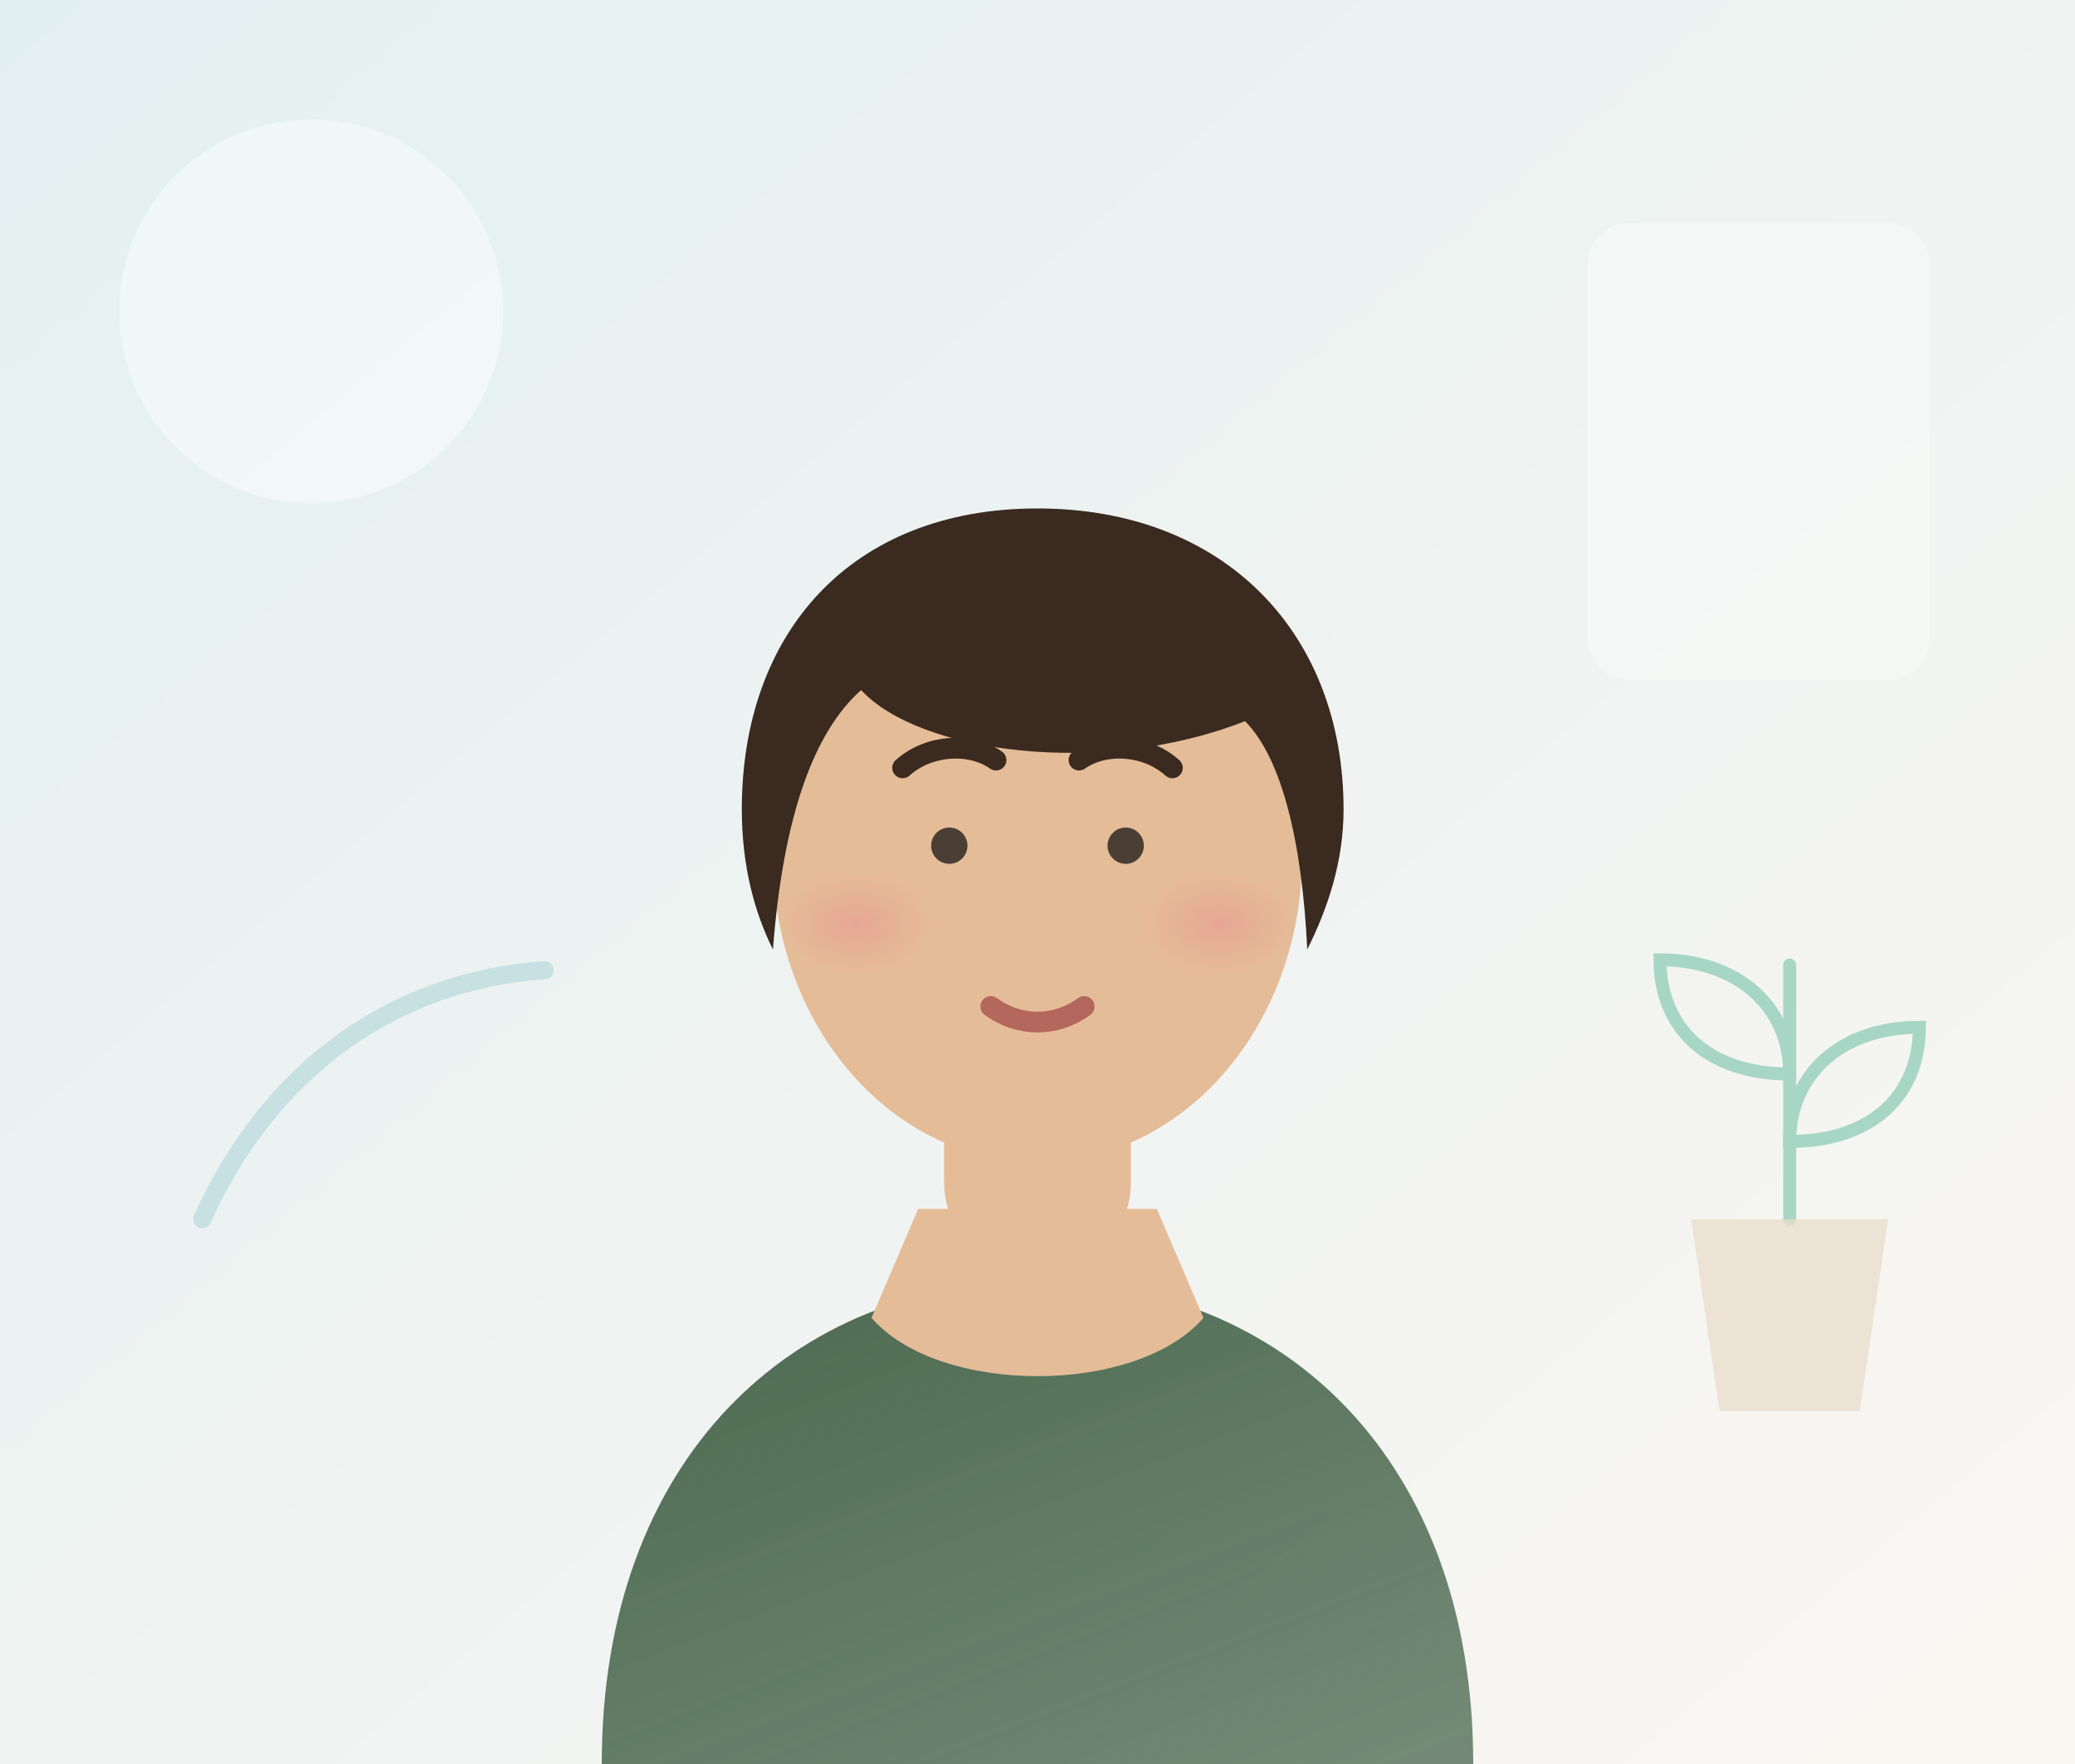
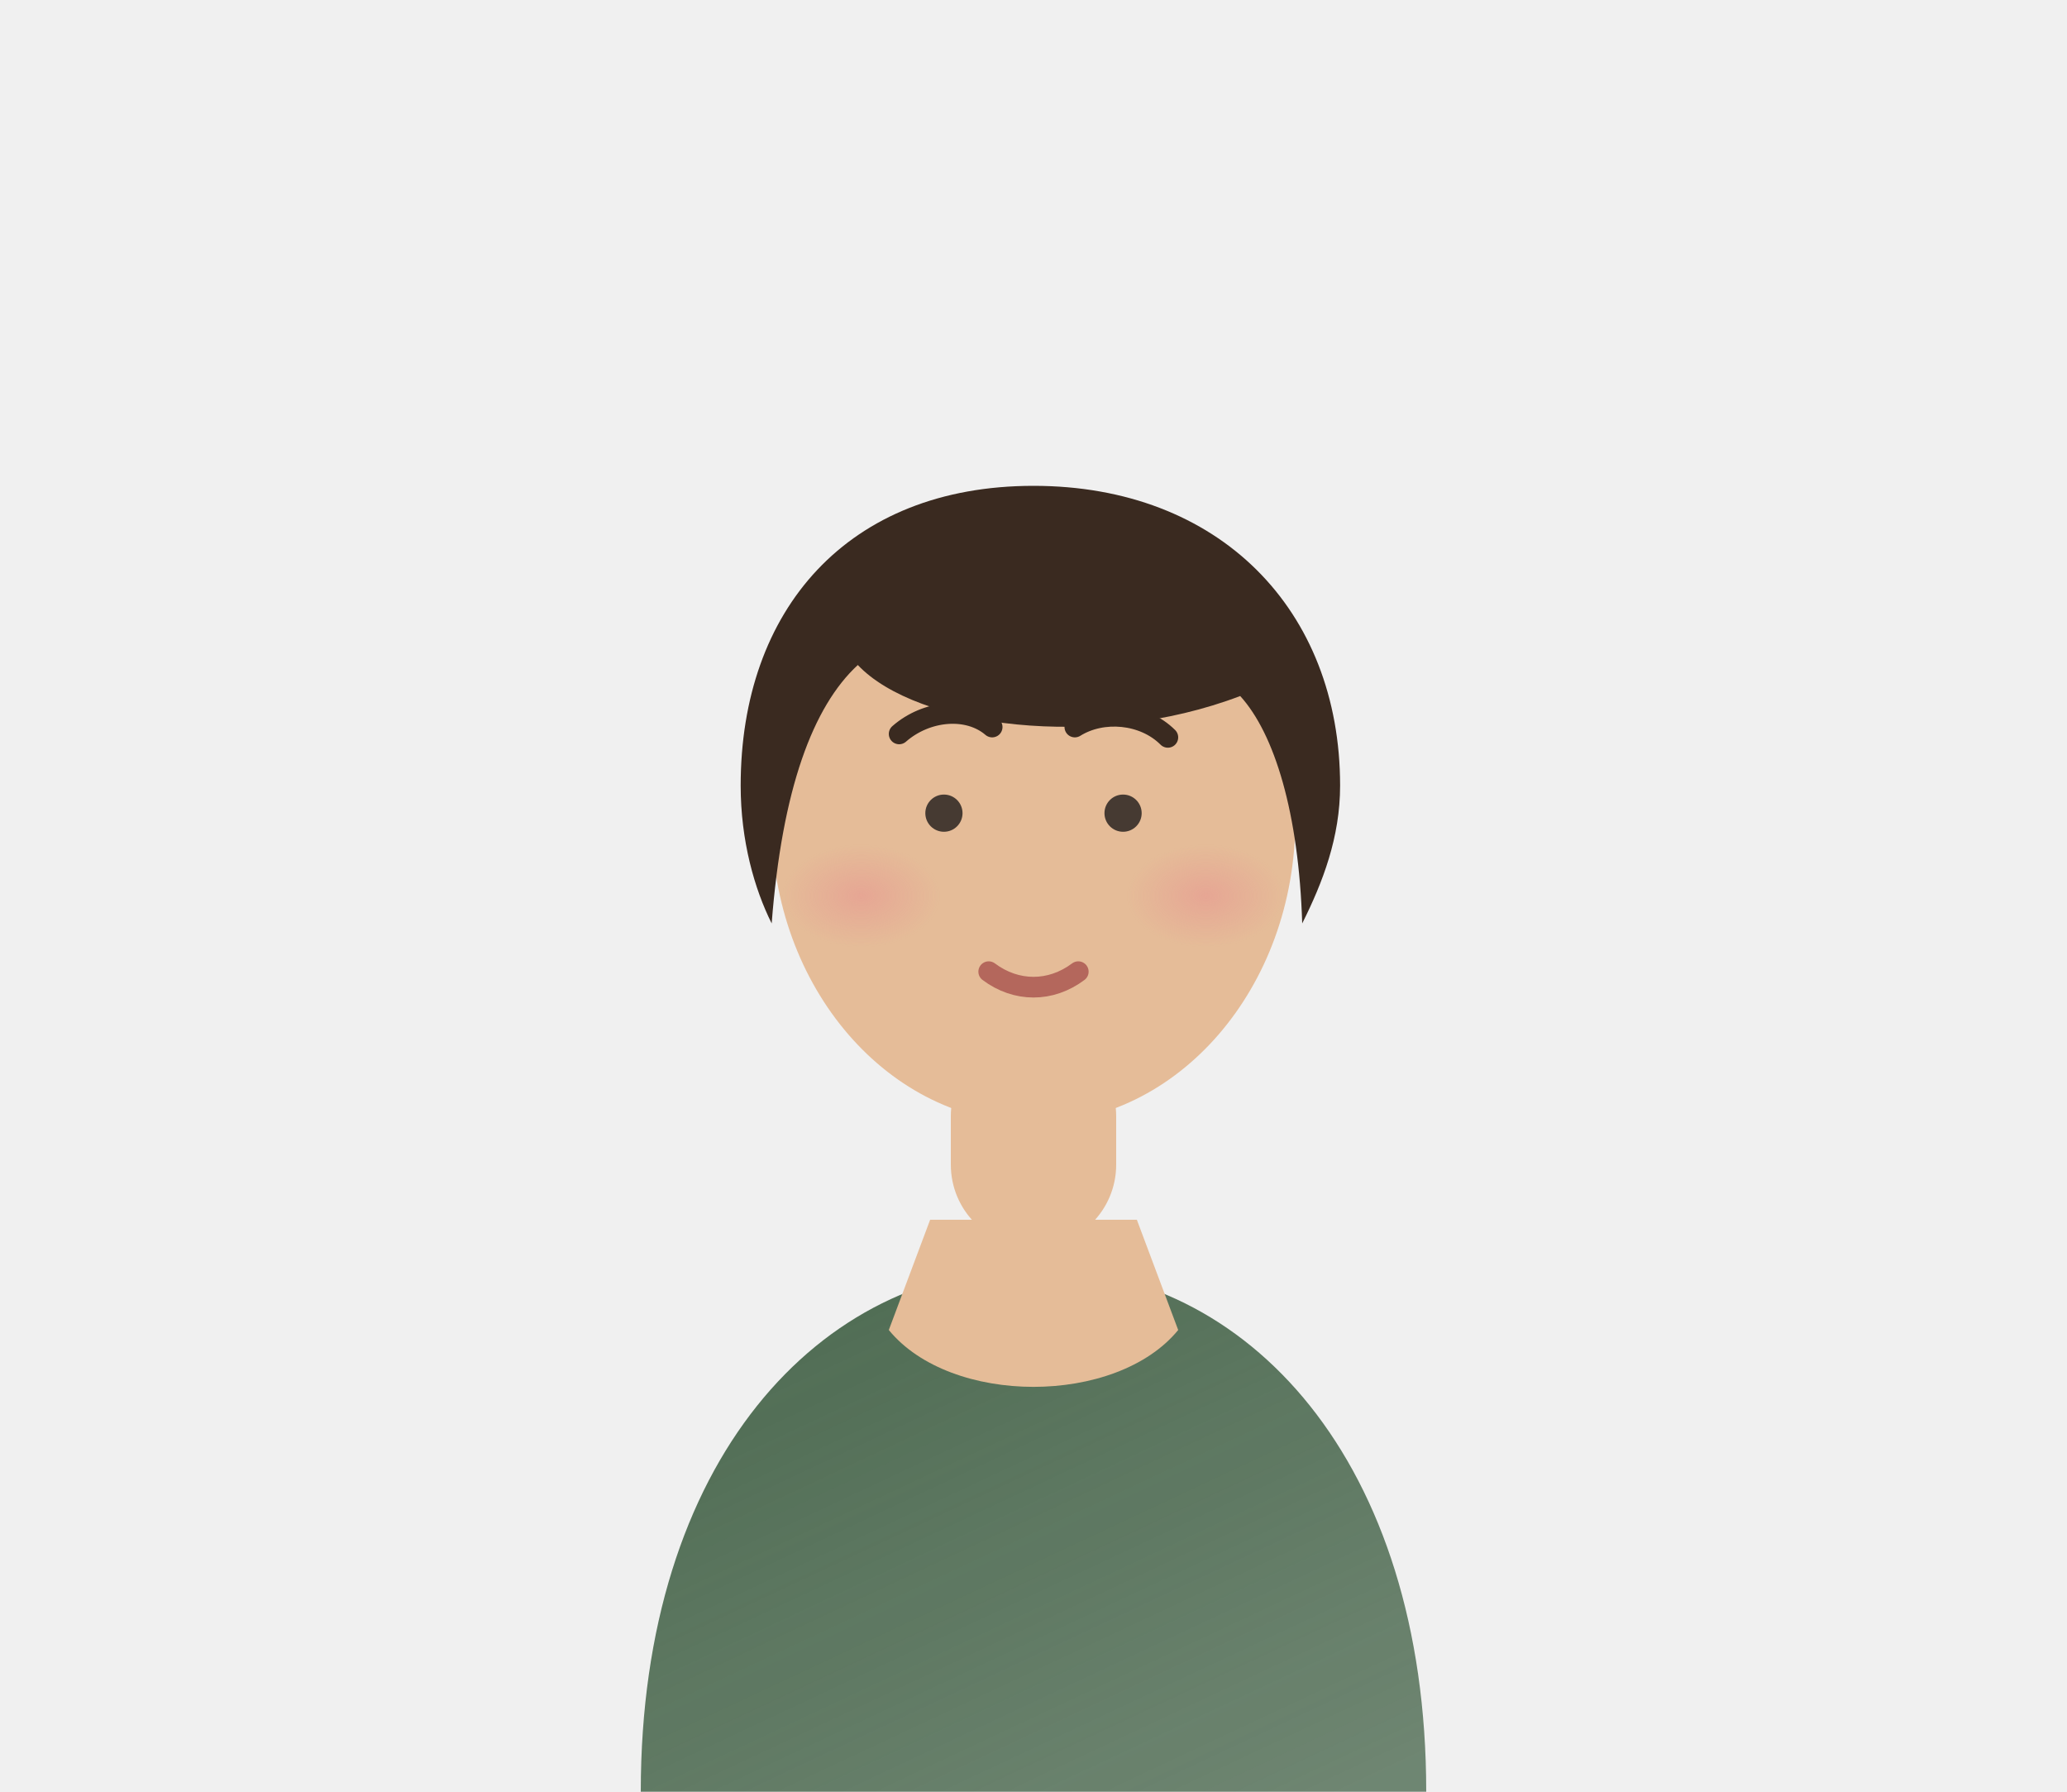
- <svg xmlns="http://www.w3.org/2000/svg" viewBox="0 0 800 680" width="800" height="680" role="img" aria-label="Portrait placeholder">
+ <svg xmlns="http://www.w3.org/2000/svg" viewBox="0 0 600 520" width="600" height="520" role="img" aria-label="Portrait placeholder">
  <defs>
-     <linearGradient id="bg" x1="0" y1="0" x2="1" y2="1">
-       <stop offset="0%" stop-color="#E3F0F1" />
-       <stop offset="100%" stop-color="#FAF6F2" />
-     </linearGradient>
    <linearGradient id="cloth" x1="0.2" y1="0" x2="0.9" y2="1">
      <stop offset="0%" stop-color="#4E6B52" />
-       <stop offset="100%" stop-color="#4E6B52" stop-opacity="0.78" />
+       <stop offset="100%" stop-color="#4E6B52" stop-opacity="0.8" />
    </linearGradient>
    <radialGradient id="cheek" cx="0.5" cy="0.5" r="0.5">
-       <stop offset="0%" stop-color="#E9728A" stop-opacity="0.28" />
+       <stop offset="0%" stop-color="#E9728A" stop-opacity="0.3" />
      <stop offset="100%" stop-color="#E9728A" stop-opacity="0" />
    </radialGradient>
  </defs>
-   <rect width="800" height="680" fill="url(#bg)" />
-   <circle cx="120" cy="120" r="74" fill="#FFFFFF" opacity="0.42" />
-   <rect x="612" y="86" width="132" height="176" rx="16" fill="#FFFFFF" opacity="0.34" />
-   <path d="M78 470c26-58 74-92 132-96" stroke="#53ABB3" stroke-opacity="0.24" stroke-width="7" fill="none" stroke-linecap="round" />
-   <g opacity="0.5" stroke="#5CB89A" stroke-width="5" fill="none" stroke-linecap="round">
-     <path d="M690 470V372" />
-     <path d="M690 414c-32 0-50-18-50-44 30 0 50 18 50 44Z" />
-     <path d="M690 440c32 0 50-18 50-44-30 0-50 18-50 44Z" />
-   </g>
-   <path d="M652 470h76l-11 74h-54Z" fill="#E9DDCB" opacity="0.75" />
-   <path d="M232 680c0-118 74-186 168-186s168 68 168 186Z" fill="url(#cloth)" />
-   <path d="M336 508c26 30 102 30 128 0l-18-42H354Z" fill="#E5BC98" />
-   <rect x="364" y="404" width="72" height="86" rx="34" fill="#E5BC98" />
-   <ellipse cx="400" cy="330" rx="102" ry="118" fill="#E5BC98" />
-   <path d="M400 196c-72 0-114 48-114 116 0 22 5 40 12 54 4-52 16-84 34-100 22 24 92 34 148 12 14 14 22 46 24 88 8-16 14-34 14-54 0-68-46-116-118-116Z" fill="#3A2A20" />
-   <circle cx="366" cy="326" r="7" fill="#2A2320" opacity="0.82" />
-   <circle cx="434" cy="326" r="7" fill="#2A2320" opacity="0.82" />
-   <path d="M348 296c10-9 26-10 36-3M416 293c10-7 26-6 36 3" stroke="#3A2A20" stroke-width="8" fill="none" stroke-linecap="round" />
-   <path d="M382 388c11 8 25 8 36 0" stroke="#B4675C" stroke-width="8" fill="none" stroke-linecap="round" />
-   <ellipse cx="330" cy="356" rx="30" ry="20" fill="url(#cheek)" />
-   <ellipse cx="470" cy="356" rx="30" ry="20" fill="url(#cheek)" />
+   <path d="M186 520c0-96 52-152 114-152s114 56 114 152Z" fill="url(#cloth)" />
+   <path d="M258 386c18 22 66 22 84 0l-12-32h-60Z" fill="#E5BC98" />
+   <rect x="276" y="300" width="48" height="62" rx="24" fill="#E5BC98" />
+   <ellipse cx="300" cy="238" rx="76" ry="88" fill="#E5BC98" />
+   <path d="M300 141c-54 0-85 36-85 87 0 16 4 30 9 40 3-39 12-63 25-75 17 18 69 25 111 9 10 11 17 34 18 66 6-12 11-25 11-40 0-51-35-87-89-87Z" fill="#3A2A20" />
+   <circle cx="274" cy="236" r="5.4" fill="#2A2320" opacity="0.85" />
+   <circle cx="326" cy="236" r="5.4" fill="#2A2320" opacity="0.85" />
+   <path d="M261 213c8-7 20-8 27-2M312 211c8-5 20-4 27 3" stroke="#3A2A20" stroke-width="6" fill="none" stroke-linecap="round" />
+   <path d="M287 282c8 6 18 6 26 0" stroke="#B4675C" stroke-width="6" fill="none" stroke-linecap="round" />
+   <ellipse cx="250" cy="260" rx="23" ry="15" fill="url(#cheek)" />
+   <ellipse cx="350" cy="260" rx="23" ry="15" fill="url(#cheek)" />
</svg>
